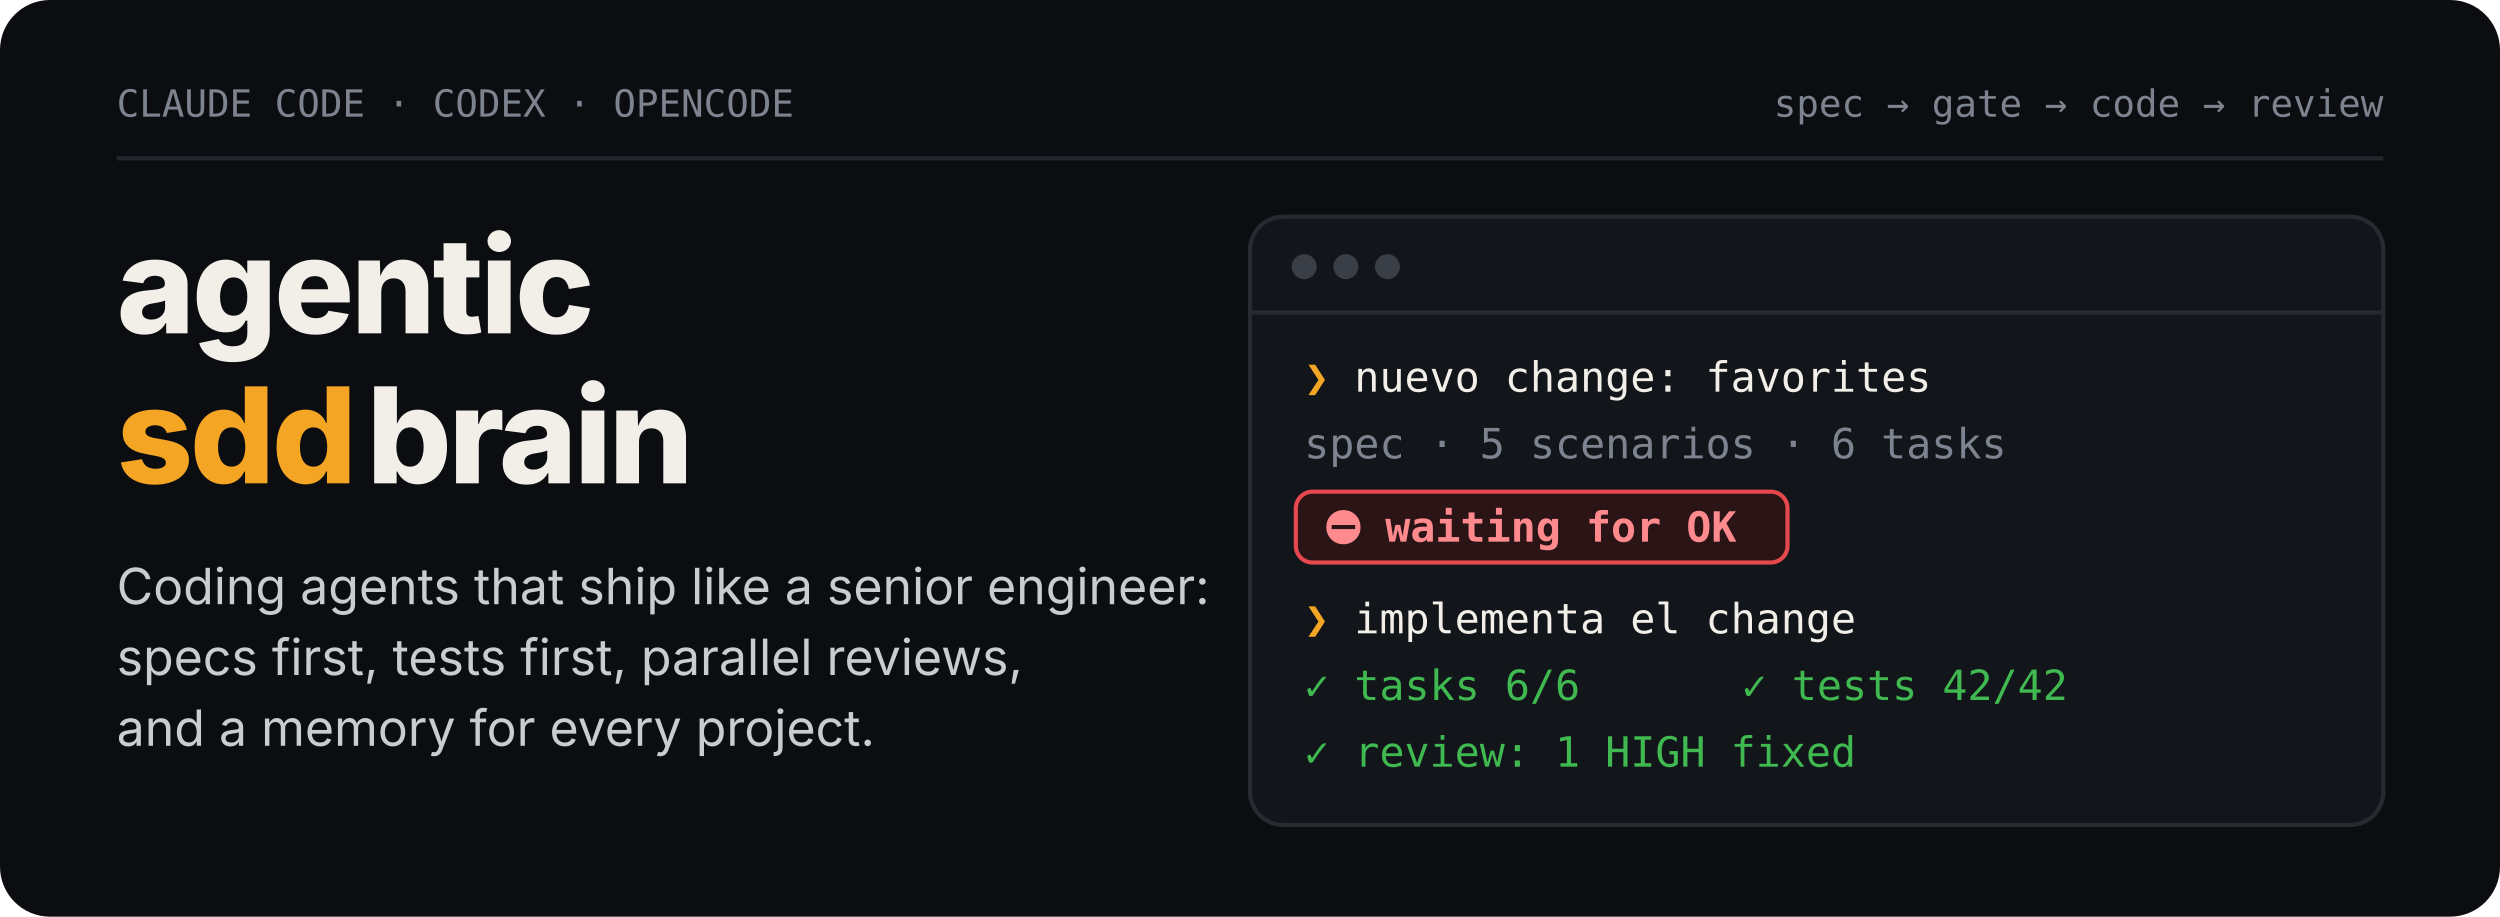
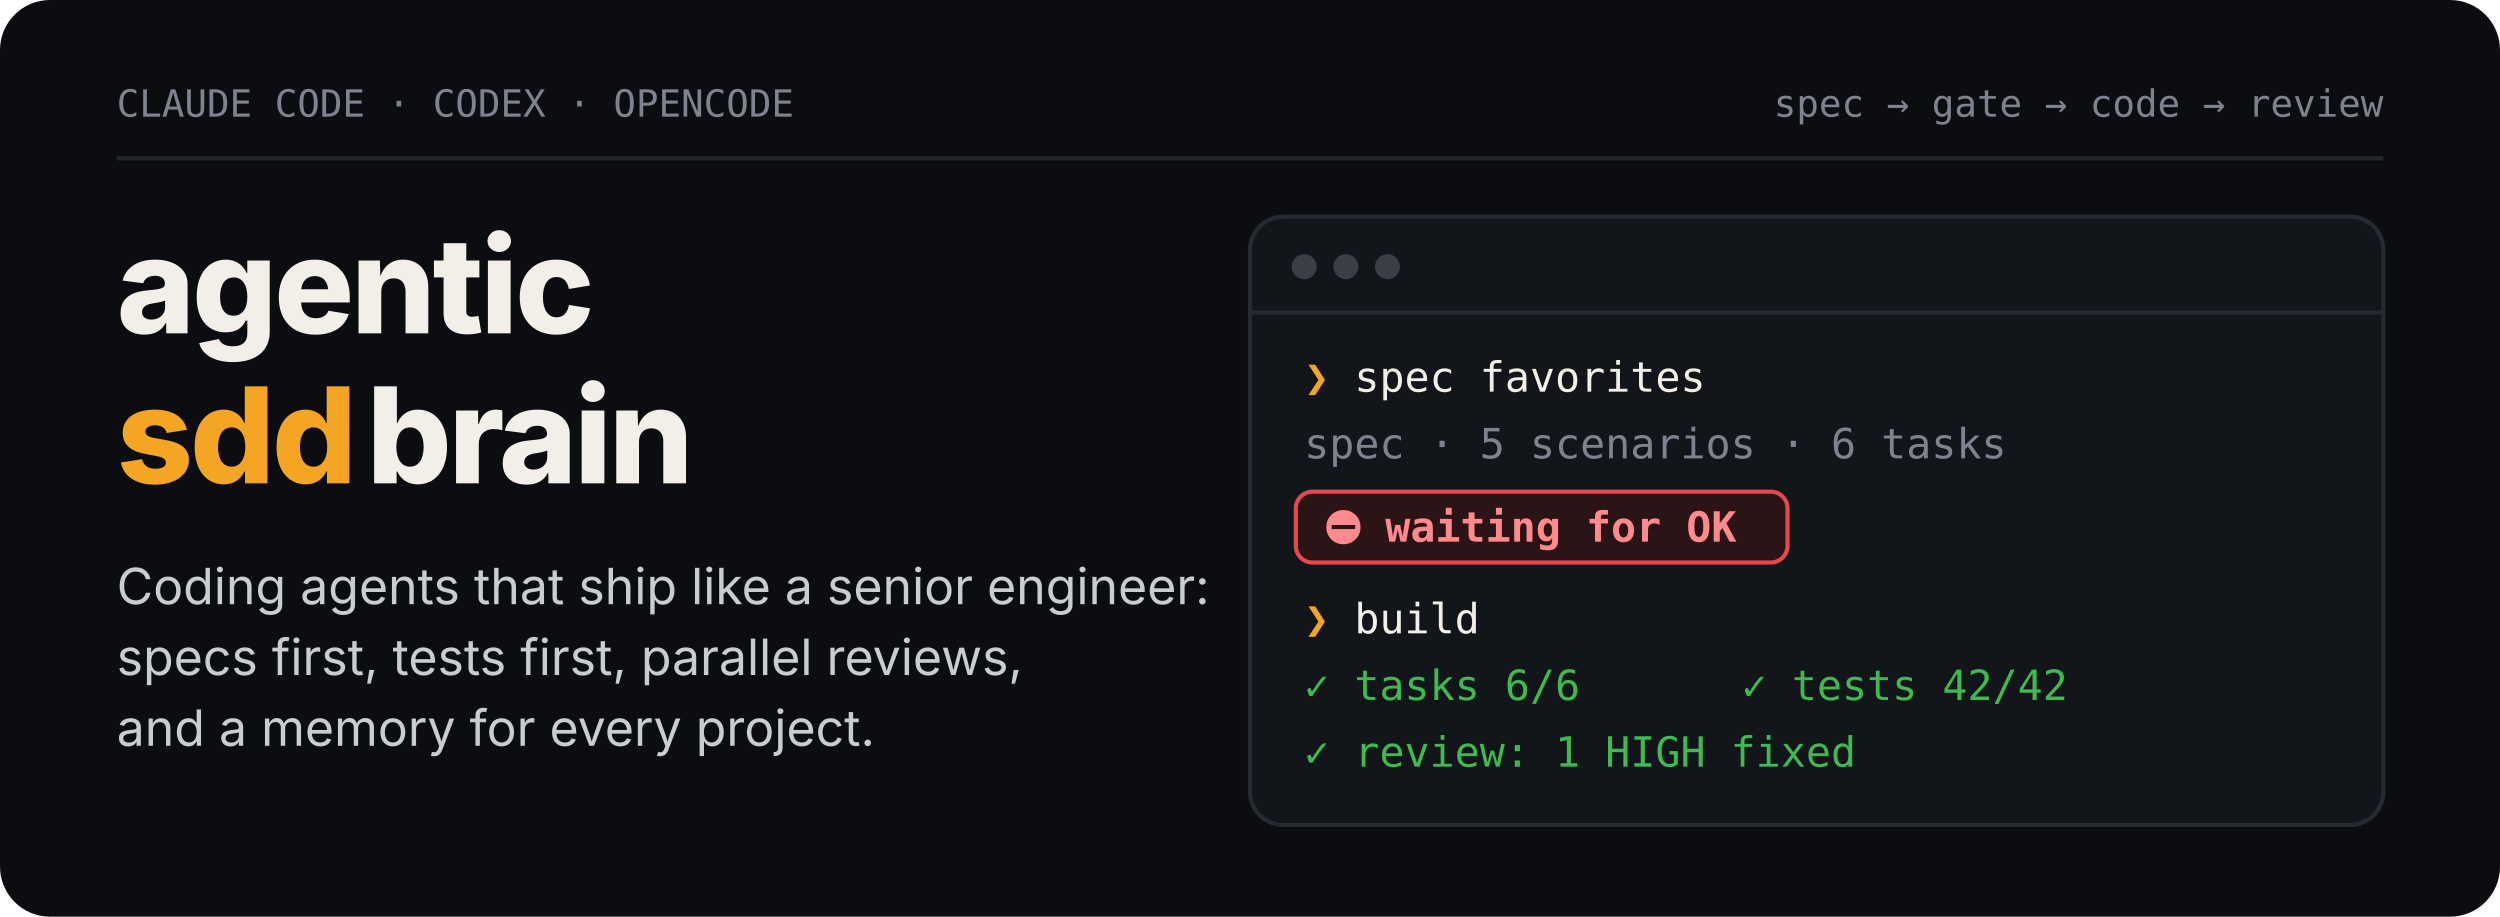
<svg xmlns="http://www.w3.org/2000/svg" width="1200" height="440" viewBox="0 0 1200 440" role="img" aria-labelledby="title desc">
  <rect width="1200" height="440" rx="24" fill="#0B0D10" />
  <line x1="56" y1="76" x2="1144" y2="76" stroke="#22262D" stroke-width="2" />
  <g font-family="ui-monospace, SFMono-Regular, Menlo, monospace" font-size="18" fill="#7D848F">
    <text x="56" y="56">CLAUDE CODE · CODEX · OPENCODE</text>
    <text x="1144" y="56" text-anchor="end">spec → gate → code → review</text>
  </g>
  <g id="title-block" font-family="-apple-system, BlinkMacSystemFont, 'Segoe UI', sans-serif">
    <text x="56" y="160" font-size="64" font-weight="800" fill="#F2EFE8" letter-spacing="-1.5">agentic</text>
    <text x="56" y="232" font-size="64" font-weight="800" fill="#F5A524" letter-spacing="-1.5">sdd</text>
    <text x="176" y="232" font-size="64" font-weight="800" fill="#F2EFE8" letter-spacing="-1.5">brain</text>
    <text x="56" y="290" font-size="24" fill="#C9CCD1">Coding agents that ship like a senior engineer:</text>
    <text x="56" y="324" font-size="24" fill="#C9CCD1">specs first, tests first, parallel reviews,</text>
    <text x="56" y="358" font-size="24" fill="#C9CCD1">and a memory for every project.</text>
  </g>
  <g id="project-proof" transform="translate(600 104)" font-family="ui-monospace, SFMono-Regular, Menlo, monospace">
    <rect width="544" height="292" rx="16" fill="#12151A" stroke="#262A31" stroke-width="2" />
    <circle cx="26" cy="24" r="6" fill="#3A3F47" />
    <circle cx="46" cy="24" r="6" fill="#3A3F47" />
    <circle cx="66" cy="24" r="6" fill="#3A3F47" />
    <line x1="0" y1="46" x2="544" y2="46" stroke="#262A31" stroke-width="2" />
-     <text x="26" y="84" font-size="20" fill="#F5A524">❯ <tspan fill="#F2EFE8">nuevo change: favorites</tspan>
+     <text x="26" y="84" font-size="20" fill="#F5A524">❯ <tspan fill="#F2EFE8">spec favorites</tspan>
    </text>
    <text x="26" y="116" font-size="20" fill="#7D848F">  spec · 5 scenarios · 6 tasks</text>
    <rect x="22" y="132" width="236" height="34" rx="8" fill="#2A1416" stroke="#E5484D" stroke-width="2" />
    <text x="36" y="156" font-size="20" fill="#FF8A8E" font-weight="700">⛔ waiting for OK</text>
-     <text x="26" y="200" font-size="20" fill="#F5A524">❯ <tspan fill="#F2EFE8">implementa el change</tspan>
+     <text x="26" y="200" font-size="20" fill="#F5A524">❯ <tspan fill="#F2EFE8">build</tspan>
    </text>
    <text x="26" y="232" font-size="20" fill="#3FB950">  ✓ tasks 6/6</text>
    <text x="236" y="232" font-size="20" fill="#3FB950">✓ tests 42/42</text>
    <text x="26" y="264" font-size="20" fill="#3FB950">  ✓ review: 1 HIGH fixed</text>
  </g>
</svg>
